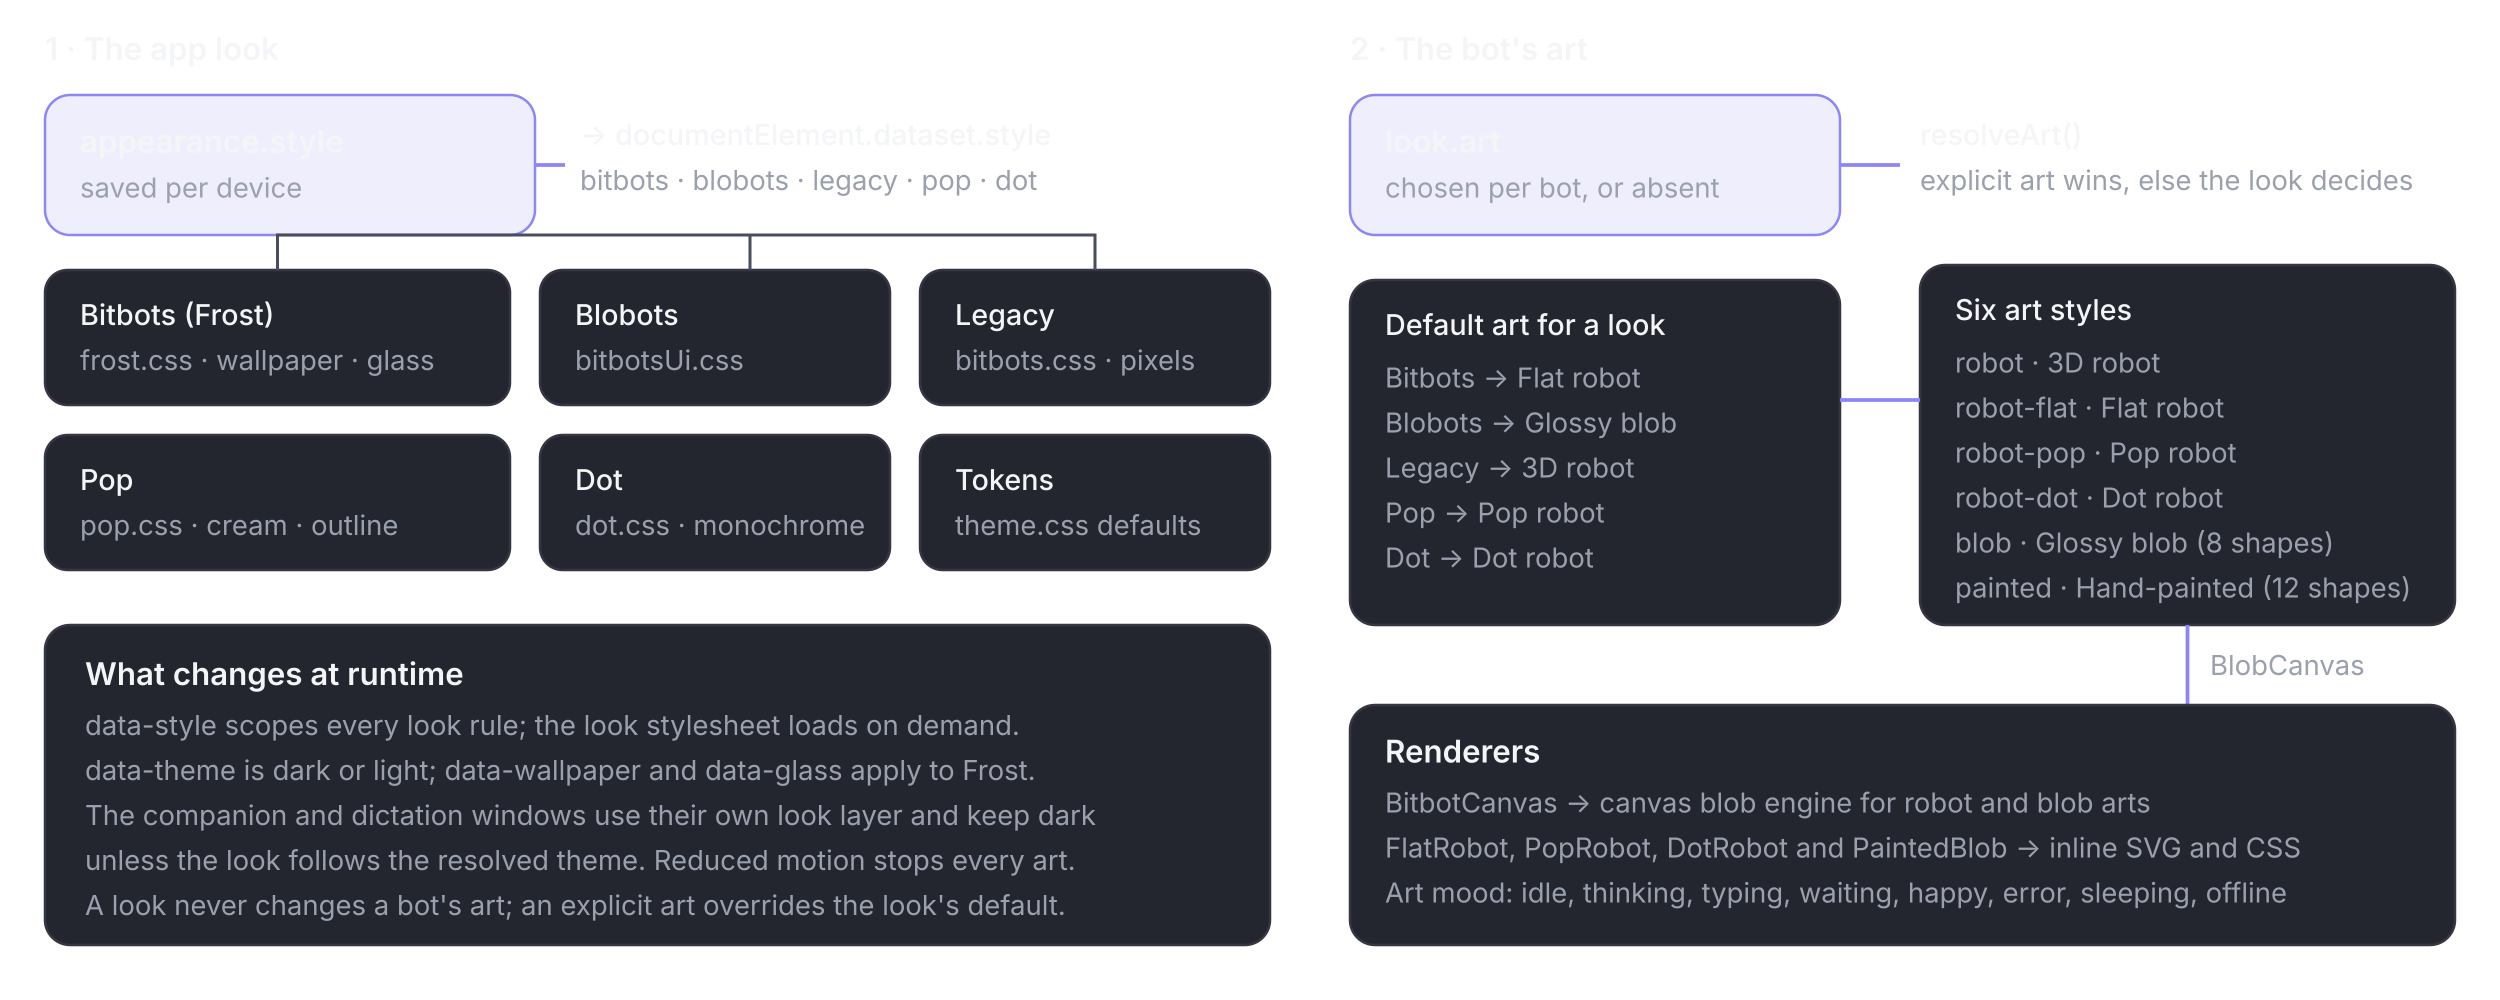
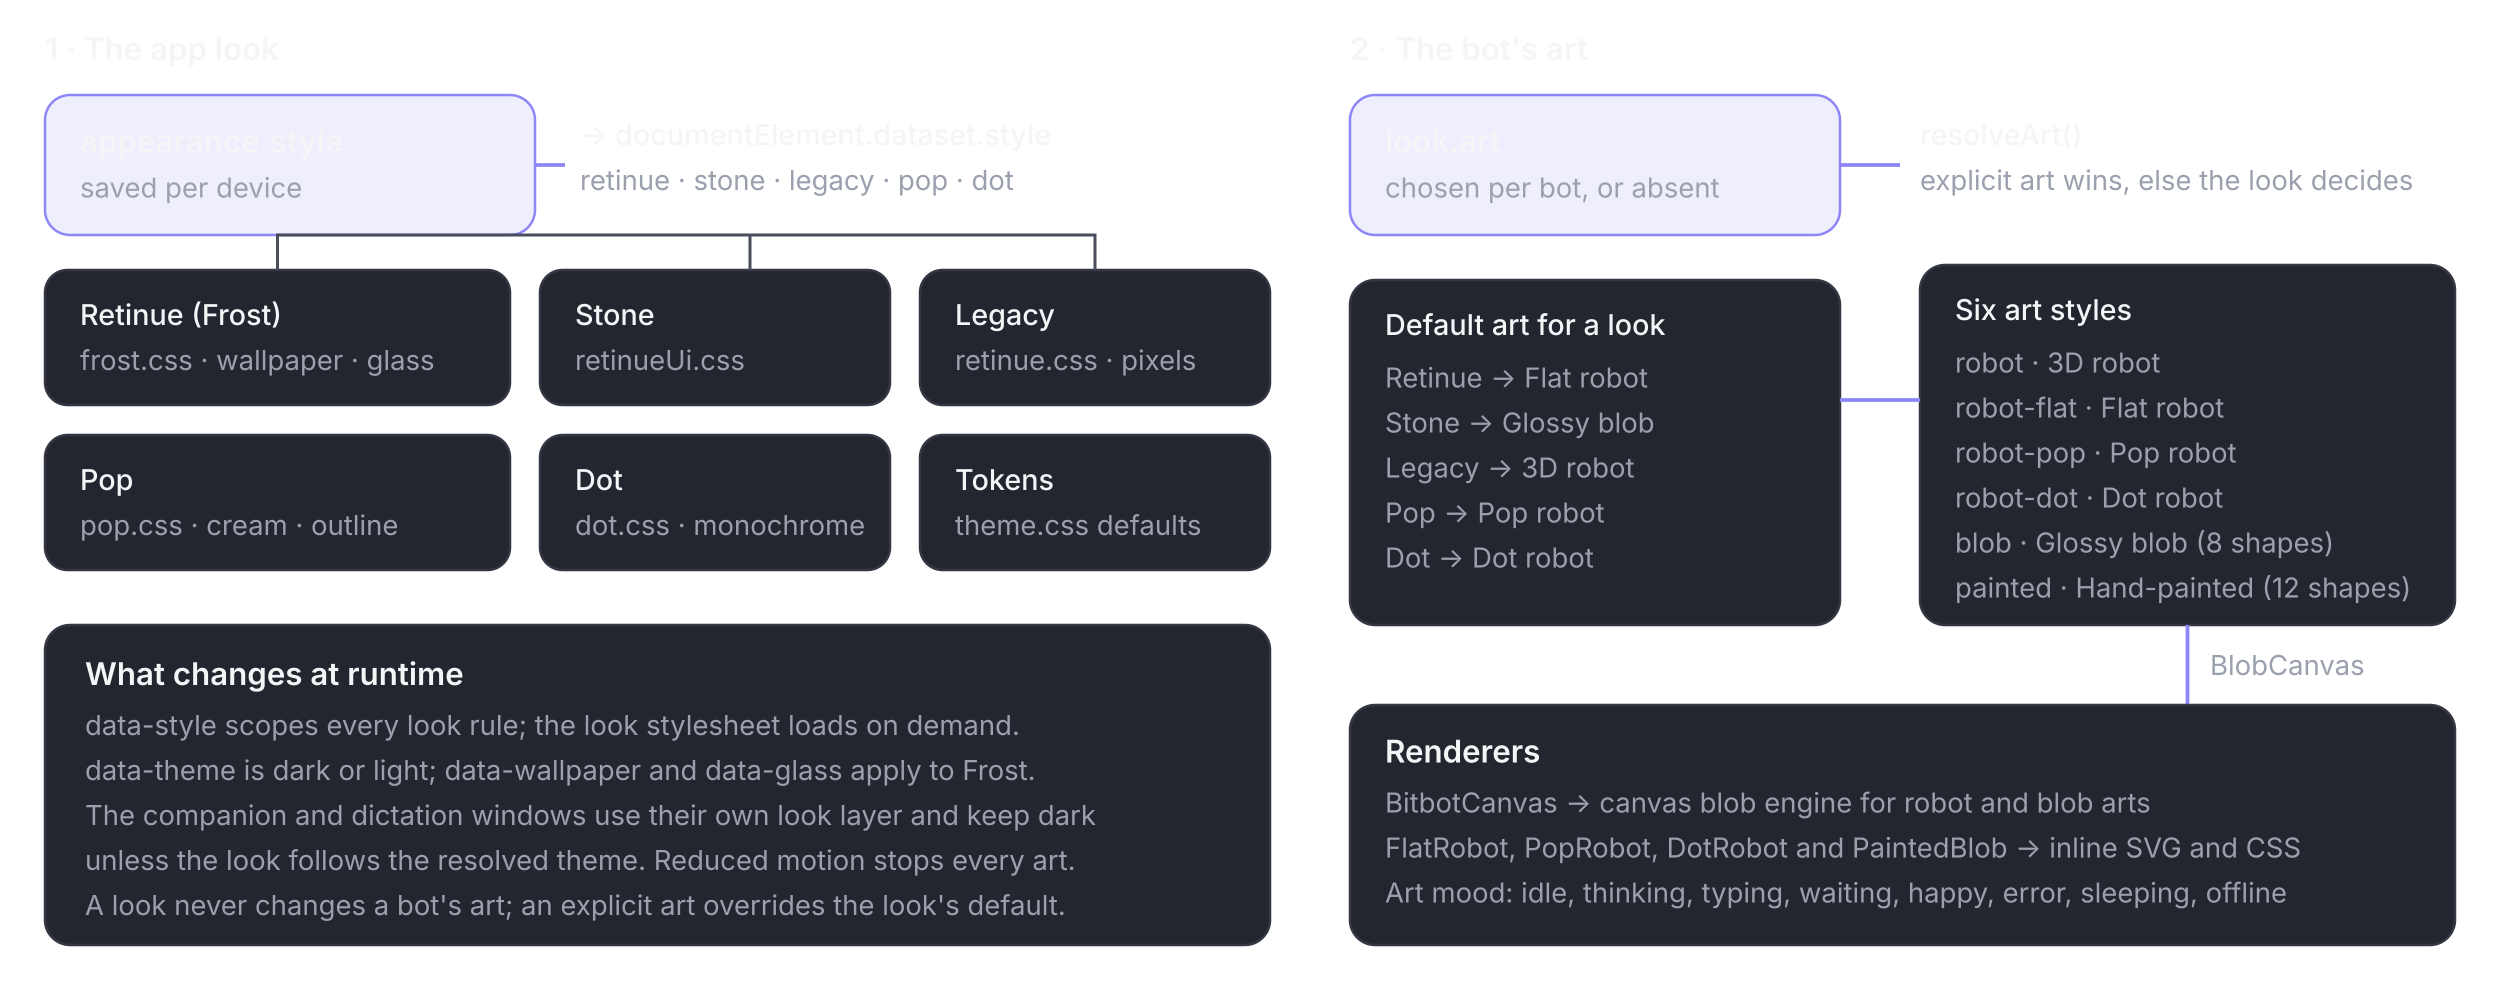
<svg xmlns="http://www.w3.org/2000/svg" viewBox="0 0 1000 400" class="diagram-svg" role="img" aria-label="How the app look and a bot's art style resolve to a renderer">
  <style>
    .c { fill: var(--dg-card, #23262f); stroke: var(--dg-line, #343743); stroke-width: 1; }
    .k { fill: var(--dg-accent-soft, #8d86f622); stroke: var(--dg-accent, #8d86f6); stroke-width: 1; }
    .h { fill: var(--dg-ink, #f4f5f7); font: 600 12.5px Inter, "Segoe UI", sans-serif; }
    .t { fill: var(--dg-ink, #f4f5f7); font: 500 11.5px Inter, "Segoe UI", sans-serif; }
    .m { fill: var(--dg-muted, #9aa0ad); font: 400 11px Inter, "Segoe UI", sans-serif; }
    .a { stroke: var(--dg-accent, #8d86f6); stroke-width: 1.5; fill: none; }
    .b { stroke: var(--dg-line-strong, #4a4e5c); stroke-width: 1.2; fill: none; }
  </style>
  <text x="18" y="24" class="h">1 · The app look</text>
  <rect x="18" y="38" width="196" height="56" rx="10" class="k" />
  <text x="32" y="61" class="h">appearance.style</text>
  <text x="32" y="79" class="m">saved per device</text>
  <text x="232" y="58" class="t">→ documentElement.dataset.style</text>
-   <text x="232" y="76" class="m">bitbots · blobots · legacy · pop · dot</text>
+   <text x="232" y="76" class="m">retinue · stone · legacy · pop · dot</text>
  <path d="M214 66 H226" class="a" />
  <rect x="18" y="108" width="186" height="54" rx="9" class="c" />
-   <text x="32" y="130" class="t">Bitbots (Frost)</text>
+   <text x="32" y="130" class="t">Retinue (Frost)</text>
  <text x="32" y="148" class="m">frost.css · wallpaper · glass</text>
  <rect x="216" y="108" width="140" height="54" rx="9" class="c" />
-   <text x="230" y="130" class="t">Blobots</text>
-   <text x="230" y="148" class="m">bitbotsUi.css</text>
+   <text x="230" y="130" class="t">Stone</text>
+   <text x="230" y="148" class="m">retinueUi.css</text>
  <rect x="368" y="108" width="140" height="54" rx="9" class="c" />
  <text x="382" y="130" class="t">Legacy</text>
-   <text x="382" y="148" class="m">bitbots.css · pixels</text>
+   <text x="382" y="148" class="m">retinue.css · pixels</text>
  <rect x="18" y="174" width="186" height="54" rx="9" class="c" />
  <text x="32" y="196" class="t">Pop</text>
  <text x="32" y="214" class="m">pop.css · cream · outline</text>
  <rect x="216" y="174" width="140" height="54" rx="9" class="c" />
  <text x="230" y="196" class="t">Dot</text>
  <text x="230" y="214" class="m">dot.css · monochrome</text>
  <rect x="368" y="174" width="140" height="54" rx="9" class="c" />
  <text x="382" y="196" class="t">Tokens</text>
  <text x="382" y="214" class="m">theme.css defaults</text>
  <path d="M300 94 V108 M300 94 L111 94 V108 M300 94 L438 94 V108" class="b" />
  <text x="540" y="24" class="h">2 · The bot's art</text>
  <rect x="540" y="38" width="196" height="56" rx="10" class="k" />
  <text x="554" y="61" class="h">look.art</text>
  <text x="554" y="79" class="m">chosen per bot, or absent</text>
  <path d="M736 66 H760" class="a" />
  <text x="768" y="58" class="t">resolveArt()</text>
  <text x="768" y="76" class="m">explicit art wins, else the look decides</text>
  <rect x="540" y="112" width="196" height="138" rx="10" class="c" />
  <text x="554" y="134" class="t">Default art for a look</text>
-   <text x="554" y="155" class="m">Bitbots → Flat robot</text>
-   <text x="554" y="173" class="m">Blobots → Glossy blob</text>
+   <text x="554" y="155" class="m">Retinue → Flat robot</text>
+   <text x="554" y="173" class="m">Stone → Glossy blob</text>
  <text x="554" y="191" class="m">Legacy → 3D robot</text>
  <text x="554" y="209" class="m">Pop → Pop robot</text>
  <text x="554" y="227" class="m">Dot → Dot robot</text>
  <rect x="768" y="106" width="214" height="144" rx="10" class="c" />
  <text x="782" y="128" class="t">Six art styles</text>
  <text x="782" y="149" class="m">robot · 3D robot</text>
  <text x="782" y="167" class="m">robot-flat · Flat robot</text>
  <text x="782" y="185" class="m">robot-pop · Pop robot</text>
  <text x="782" y="203" class="m">robot-dot · Dot robot</text>
  <text x="782" y="221" class="m">blob · Glossy blob (8 shapes)</text>
  <text x="782" y="239" class="m">painted · Hand-painted (12 shapes)</text>
  <path d="M736 160 H768" class="a" />
  <path d="M875 250 V282" class="a" />
  <text x="884" y="270" class="m">BlobCanvas</text>
  <rect x="540" y="282" width="442" height="96" rx="10" class="c" />
  <text x="554" y="305" class="h">Renderers</text>
  <text x="554" y="325" class="m">BitbotCanvas → canvas blob engine for robot and blob arts</text>
  <text x="554" y="343" class="m">FlatRobot, PopRobot, DotRobot and PaintedBlob → inline SVG and CSS</text>
  <text x="554" y="361" class="m">Art mood: idle, thinking, typing, waiting, happy, error, sleeping, offline</text>
  <rect x="18" y="250" width="490" height="128" rx="10" class="c" />
  <text x="34" y="274" class="h">What changes at runtime</text>
  <text x="34" y="294" class="m">data-style scopes every look rule; the look stylesheet loads on demand.</text>
  <text x="34" y="312" class="m">data-theme is dark or light; data-wallpaper and data-glass apply to Frost.</text>
  <text x="34" y="330" class="m">The companion and dictation windows use their own look layer and keep dark</text>
  <text x="34" y="348" class="m">unless the look follows the resolved theme. Reduced motion stops every art.</text>
  <text x="34" y="366" class="m">A look never changes a bot's art; an explicit art overrides the look's default.</text>
</svg>
